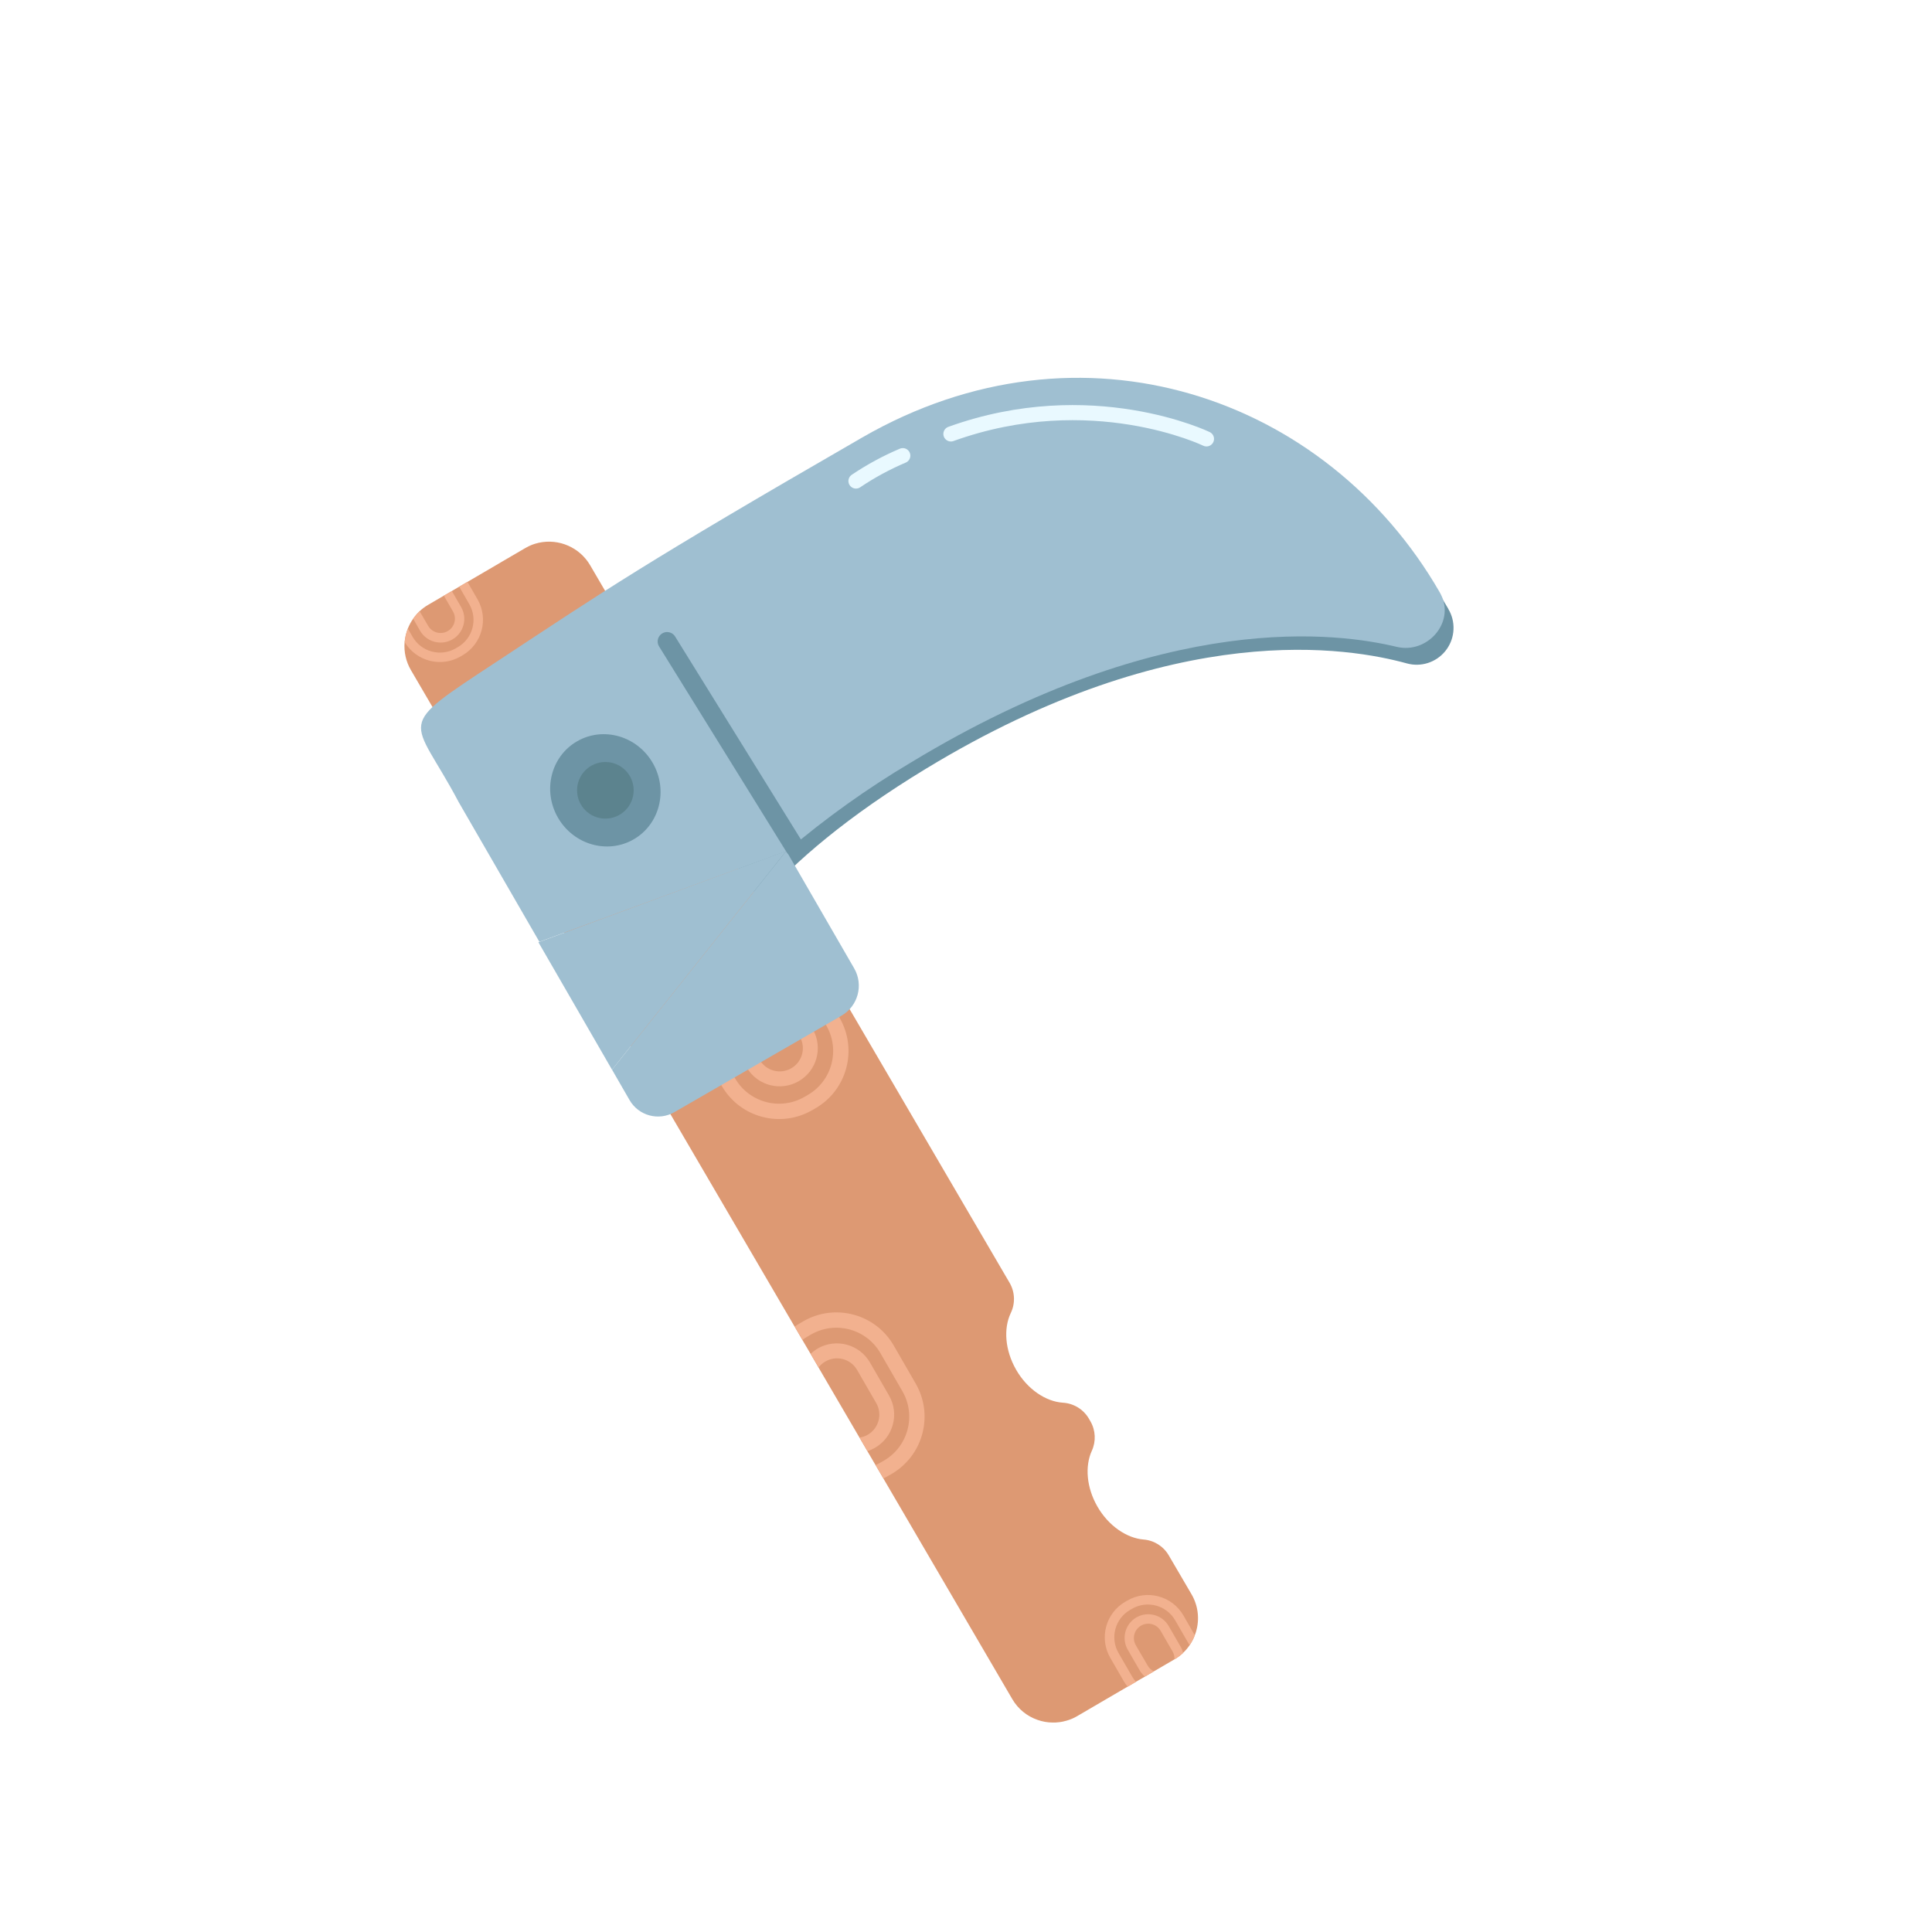
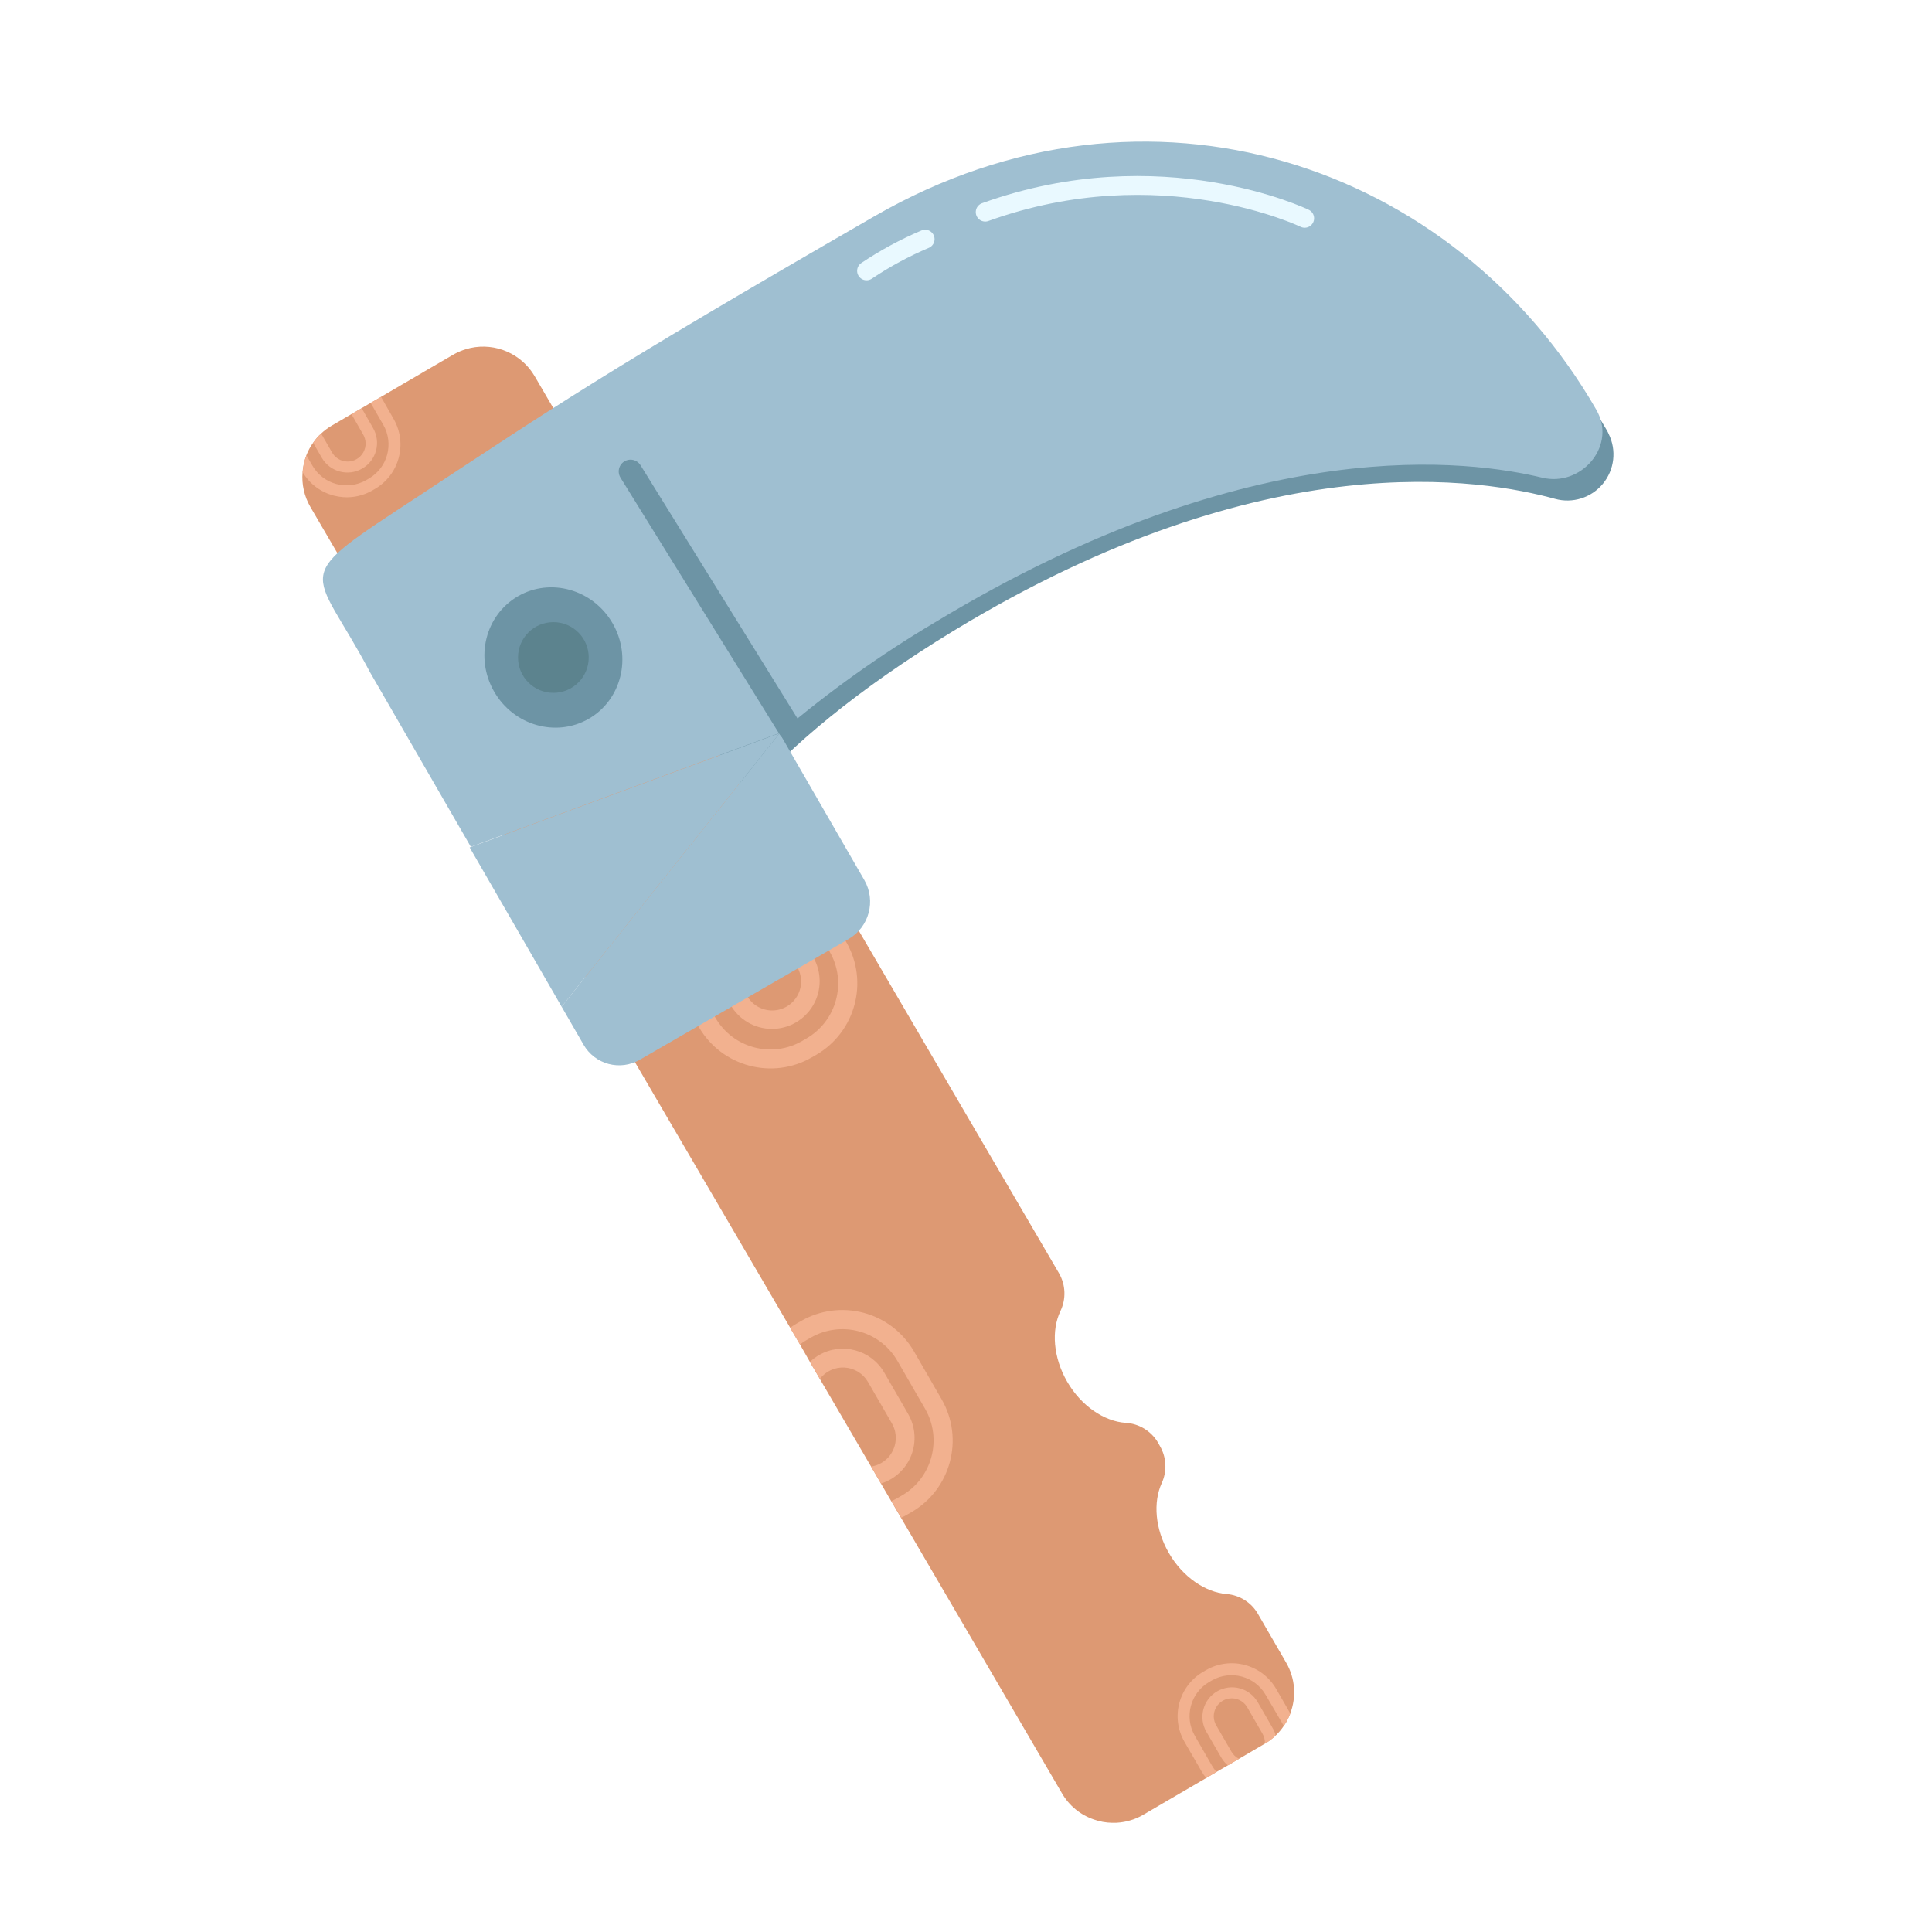
<svg xmlns="http://www.w3.org/2000/svg" viewBox="0 0 512 512">
  <defs>
-     <style>.cls-1{fill:#dd9973;}.cls-2{fill:#f2b18f;}.cls-3{fill:#6d94a5;}.cls-4{fill:#9fbfd1;}.cls-5,.cls-7{fill:none;stroke-linecap:round;stroke-linejoin:round;}.cls-5{stroke:#6d94a5;stroke-width:5px;}.cls-6{fill:#5c838e;}.cls-7{stroke:#e9f9ff;stroke-width:4px;}</style>
+     <style>.cls-1{fill:#dd9973;}.cls-2{fill:#f2b18f;}.cls-3{fill:#6d94a5;}.cls-4{fill:#9fbfd1;}.cls-5,.cls-7{fill:none;stroke-linecap:round;stroke-linejoin:round;}.cls-5{stroke:#6d94a5;stroke-width:6.25px;}.cls-6{fill:#5c838e;}.cls-7{stroke:#e9f9ff;stroke-width:5px;}</style>
  </defs>
  <g id="SICKLE">
    <g id="body">
-       <path class="cls-1" d="M315.78,422.52a12.55,12.55,0,0,1,.86,10.84,12,12,0,0,1-1.39,2.65,11.48,11.48,0,0,1-1.7,2,12.47,12.47,0,0,1-2.3,1.73l-5.46,3.19-2.37,1.39L301,445.71l-2.2,1.29-7.35,4.29-.86.51-.87.5-1.29.76-2.59,1.51-.37.22a11.8,11.8,0,0,1-2.85,1.21c-.33.1-.67.18-1,.25a9.34,9.34,0,0,1-1.06.16,10,10,0,0,1-1.55.08h-.14a12.13,12.13,0,0,1-3.87-.69,12.44,12.44,0,0,1-6.74-5.53l-34.17-58.48-2.07-3.53-2.15-3.68-2.1-3.6-10.86-18.59-2.1-3.6-2.17-3.69-2.06-3.53-101.69-174a12.57,12.57,0,0,1-1.67-7.35,13,13,0,0,1,.84-3.59,12.1,12.1,0,0,1,1.42-2.65,11.79,11.79,0,0,1,1.71-2,12.6,12.6,0,0,1,2.22-1.66l4.19-2.45,2.14-1.25,1.93-1.13,2.18-1.27,4.42-2.58,3.88-2.27.86-.51,6.15-3.59a2.68,2.68,0,0,1,.33-.18,11.77,11.77,0,0,1,2.33-1c.33-.1.66-.18,1-.26a12.65,12.65,0,0,1,13.56,5.94L267.58,340a8.55,8.55,0,0,1,.27,8c-1.93,4.07-1.54,9.81,1.44,15s7.86,8.43,12.39,8.73a8.58,8.58,0,0,1,6.85,4.16l.45.78a8.54,8.54,0,0,1,.36,7.82c-1.85,4.06-1.43,9.71,1.5,14.79s7.73,8.34,12.22,8.71a8.49,8.49,0,0,1,6.65,4.16Z" />
-       <path class="cls-2" d="M301.17,428.62a6.29,6.29,0,0,0-2.3,8.58l3.15,5.45a6.32,6.32,0,0,0,1.4,1.67l2.37-1.39a3.82,3.82,0,0,1-1.63-1.51L301,436a3.8,3.8,0,1,1,6.59-3.8l3.15,5.45a3.71,3.71,0,0,1,.5,2.13,12.47,12.47,0,0,0,2.3-1.73,5.62,5.62,0,0,0-.65-1.64l-3.15-5.45A6.28,6.28,0,0,0,301.17,428.62Z" />
-       <path class="cls-2" d="M298.78,424.15l-.56.32a10.89,10.89,0,0,0-4,14.85l3.63,6.28a10.86,10.86,0,0,0,1,1.4l2.2-1.29a7.92,7.92,0,0,1-1-1.37l-3.63-6.28a8.37,8.37,0,0,1,3.05-11.41l.56-.32a8.35,8.35,0,0,1,11.4,3.06l3.63,6.28a2.79,2.79,0,0,1,.18.34,12,12,0,0,0,1.39-2.65l-3-5.23A10.87,10.87,0,0,0,298.78,424.15Z" />
-       <path class="cls-2" d="M216.75,357.34a9.76,9.76,0,0,0-1.91,1.44l2.1,3.6a6,6,0,0,1,1.81-1.58,6.14,6.14,0,0,1,8.38,2.23l5.08,8.8a6.15,6.15,0,0,1-2.25,8.39,5.87,5.87,0,0,1-2.16.75l2.1,3.6a10.31,10.31,0,0,0,2-.9,10.14,10.14,0,0,0,3.71-13.83l-5.08-8.8A10.14,10.14,0,0,0,216.75,357.34Z" />
-       <path class="cls-2" d="M212.91,350.14l-.9.52c-.49.28-.95.58-1.4.9l2.06,3.53a10.92,10.92,0,0,1,1.37-.92l.9-.52a13.48,13.48,0,0,1,18.37,4.93l5.85,10.13a13.47,13.47,0,0,1-4.92,18.37l-.9.52a13,13,0,0,1-1.29.65l2.07,3.53c.43-.2.84-.42,1.25-.65l.9-.52a17.54,17.54,0,0,0,6.41-23.93l-5.85-10.13A17.53,17.53,0,0,0,212.91,350.14Z" />
-       <path class="cls-2" d="M196.6,260.43a10.14,10.14,0,0,0-3.7,13.83l5.08,8.8a10.12,10.12,0,0,0,17.52-10.12l-5.08-8.8A10.13,10.13,0,0,0,196.6,260.43Zm15.46,14.5a6.14,6.14,0,0,1-10.63,6.13l-5.08-8.8A6.14,6.14,0,0,1,207,266.13Z" />
-       <path class="cls-2" d="M192.75,253.23l-.9.52a17.55,17.55,0,0,0-6.41,23.92l5.85,10.13a17.54,17.54,0,0,0,23.93,6.42l.9-.52a17.54,17.54,0,0,0,6.4-23.93l-5.85-10.13A17.54,17.54,0,0,0,192.75,253.23ZM219,271.8a13.48,13.48,0,0,1-4.93,18.38l-.9.52a13.47,13.47,0,0,1-18.37-4.93L189,275.64a13.47,13.47,0,0,1,4.92-18.37l.9-.52a13.47,13.47,0,0,1,18.38,4.92Z" />
-       <path class="cls-2" d="M117.63,157.86l2.42,4.19a3.8,3.8,0,1,1-6.59,3.8L111.22,162a11.79,11.79,0,0,0-1.71,2l1.81,3.15a6.28,6.28,0,0,0,10.88-6.28l-2.43-4.2Z" />
-       <path class="cls-2" d="M121.7,155.48l2.67,4.63a8.35,8.35,0,0,1-3.06,11.4l-.55.32a8.37,8.37,0,0,1-11.41-3.05l-1.26-2.19a13,13,0,0,0-.84,3.59A10.9,10.9,0,0,0,122,174l.55-.32a10.89,10.89,0,0,0,4-14.85l-2.67-4.64Z" />
+       <path class="cls-1" d="M340.83,440.59a15.68,15.68,0,0,1,1.08,13.55,15.18,15.18,0,0,1-1.74,3.31,14.33,14.33,0,0,1-2.12,2.5,15.93,15.93,0,0,1-2.88,2.16l-6.83,4-2.95,1.74-3,1.73-2.74,1.62-9.19,5.36-1.08.63-1.08.63-1.62.95-3.23,1.89-.47.27a14.51,14.51,0,0,1-3.55,1.52,11.19,11.19,0,0,1-1.27.31c-.44.08-.87.16-1.32.21a12.6,12.6,0,0,1-1.94.09.56.56,0,0,1-.18,0,15,15,0,0,1-4.83-.87,15.51,15.51,0,0,1-8.43-6.9l-42.71-73.11-2.59-4.4-2.69-4.61-2.62-4.5-13.58-23.23-2.63-4.51L212,356.3l-2.58-4.41L82.26,134.35a15.67,15.67,0,0,1-2.08-9.18,16,16,0,0,1,1-4.5,15.22,15.22,0,0,1,1.77-3.3,14.71,14.71,0,0,1,2.14-2.47,16.12,16.12,0,0,1,2.78-2.08l5.24-3.06,2.67-1.56,2.41-1.41,2.72-1.58,5.53-3.24,4.86-2.83,1.07-.64L120.1,94l.41-.23a15.57,15.57,0,0,1,2.91-1.21c.42-.13.83-.24,1.25-.34a15.82,15.82,0,0,1,17,7.44l139,237.8a10.74,10.74,0,0,1,.35,10c-2.42,5.09-1.93,12.26,1.79,18.7s9.83,10.53,15.49,10.91a10.66,10.66,0,0,1,8.56,5.2l.56,1a10.66,10.66,0,0,1,.45,9.78c-2.31,5.07-1.78,12.13,1.88,18.49s9.66,10.42,15.27,10.89a10.57,10.57,0,0,1,8.31,5.2Z" />
+       <path class="cls-2" d="M322.57,448.21a7.86,7.86,0,0,0-2.87,10.73l3.94,6.82a7.69,7.69,0,0,0,1.75,2.08l2.95-1.74a4.73,4.73,0,0,1-2-1.89l-3.94-6.82a4.76,4.76,0,1,1,8.24-4.75l3.94,6.82a4.66,4.66,0,0,1,.62,2.65,15.93,15.93,0,0,0,2.88-2.16,7.16,7.16,0,0,0-.82-2l-3.93-6.82A7.86,7.86,0,0,0,322.57,448.21Z" />
+       <path class="cls-2" d="M319.58,442.62l-.69.4a13.62,13.62,0,0,0-5,18.57l4.54,7.85a13.58,13.58,0,0,0,1.21,1.75l2.74-1.62a10.07,10.07,0,0,1-1.22-1.7L316.64,460a10.45,10.45,0,0,1,3.82-14.26l.69-.4a10.46,10.46,0,0,1,14.26,3.82L340,457c.08.14.15.27.22.42a15.18,15.18,0,0,0,1.74-3.31l-3.77-6.54A13.61,13.61,0,0,0,319.58,442.62Z" />
+       <path class="cls-2" d="M217.05,359.11a13.09,13.09,0,0,0-2.4,1.8l2.63,4.51a7.67,7.67,0,0,1,12.74.81l6.35,11a7.68,7.68,0,0,1-2.81,10.48,7.33,7.33,0,0,1-2.7.94l2.62,4.5a12.67,12.67,0,0,0,7.2-18.41l-6.35-11A12.67,12.67,0,0,0,217.05,359.11Z" />
+       <path class="cls-2" d="M212.24,350.11l-1.13.65c-.6.35-1.18.73-1.74,1.13L212,356.3a14.4,14.4,0,0,1,1.7-1.14l1.13-.65a16.83,16.83,0,0,1,23,6.15l7.32,12.67a16.84,16.84,0,0,1-6.16,23l-1.12.65a16.27,16.27,0,0,1-1.61.82l2.59,4.4q.8-.37,1.56-.81l1.13-.65a21.92,21.92,0,0,0,8-29.91l-7.31-12.67A21.93,21.93,0,0,0,212.24,350.11Z" />
+       <path class="cls-2" d="M191.86,238a12.66,12.66,0,0,0-4.63,17.28l6.35,11a12.65,12.65,0,1,0,21.91-12.65l-6.35-11A12.66,12.66,0,0,0,191.86,238Zm19.32,18.12a7.67,7.67,0,1,1-13.28,7.67l-6.35-11a7.67,7.67,0,0,1,13.28-7.67Z" />
+       <path class="cls-2" d="M187.05,229l-1.13.65a21.93,21.93,0,0,0-8,29.9l7.31,12.66a21.92,21.92,0,0,0,29.91,8l1.13-.65a21.91,21.91,0,0,0,8-29.9L217,237A21.92,21.92,0,0,0,187.05,229Zm32.82,23.21a16.85,16.85,0,0,1-6.16,23l-1.12.65a16.84,16.84,0,0,1-23-6.15L182.31,257a16.85,16.85,0,0,1,6.15-23l1.13-.65a16.84,16.84,0,0,1,23,6.16Z" />
+       <path class="cls-2" d="M93.15,109.76l3,5.24a4.76,4.76,0,1,1-8.24,4.75l-2.8-4.85A14.71,14.71,0,0,0,83,117.37l2.27,3.93a7.85,7.85,0,0,0,13.6-7.85l-3-5.25Z" />
+       <path class="cls-2" d="M98.23,106.79l3.34,5.78a10.46,10.46,0,0,1-3.82,14.26l-.69.4a10.45,10.45,0,0,1-14.26-3.82l-1.58-2.74a16,16,0,0,0-1,4.5A13.62,13.62,0,0,0,98.63,130l.69-.4a13.61,13.61,0,0,0,5-18.56L101,105.21Z" />
    </g>
    <g id="head">
-       <path class="cls-3" d="M384.16,162a9.77,9.77,0,0,1-11.36,13.8c-14.89-4.08-61.05-12.42-127.47,27.95-20.65,12.55-34.59,24.42-43.91,35.11-22.29-34-48.65-75.81-48.65-75.81l78.86-45.53C284,87.31,352.43,107,383.76,161.25h0C383.9,161.5,384,161.76,384.16,162Z" />
-       <path class="cls-4" d="M142.94,249.59l-21.37-37c-12.27-23.25-17.76-18.92,10.65-37.63s38.13-25.48,96.24-59,123.11-11,153.08,41a7.09,7.09,0,0,1,.38.72c3.61,7.38-3.68,15.67-11.79,13.74-14.84-3.57-61-10.42-128.78,30.68a238.94,238.94,0,0,0-32.72,23.37Z" />
-       <path class="cls-4" d="M208.38,225.5l18,31.15a9.18,9.18,0,0,1-3.35,12.5l-44.31,25.58a8.7,8.7,0,0,1-11.87-3.18l-4.65-8.07Z" />
-       <polygon class="cls-4" points="162.19 283.49 142.69 249.71 208.38 225.5 162.19 283.49" />
-       <line class="cls-5" x1="176.79" y1="170" x2="210.52" y2="224.42" />
-       <ellipse class="cls-3" cx="160.43" cy="209.44" rx="14.5" ry="15" transform="translate(-83.23 108.28) rotate(-30)" />
-       <circle class="cls-6" cx="160.43" cy="209.44" r="7.5" />
-       <path class="cls-7" d="M252,115c37.28-13.44,67.73,1.31,67.73,1.31" />
-       <path class="cls-7" d="M226.84,127.48a73.78,73.78,0,0,1,12.41-6.73" />
+       <path class="cls-3" d="M426.31,115A12.22,12.22,0,0,1,412.1,132.2c-18.61-5.1-76.3-15.52-159.34,34.94C227,182.83,209.54,197.66,197.89,211c-27.87-42.54-60.81-94.76-60.81-94.76l98.56-56.91c65.43-37.77,151-13.18,190.16,54.66h0C426,114.32,426.15,114.63,426.31,115Z" />
+       <path class="cls-4" d="M124.78,224.43,98.07,178.17c-15.33-29.06-22.2-23.66,13.31-47S159,99.28,231.68,57.34,385.57,43.62,423,108.52a9.84,9.84,0,0,1,.48.91c4.51,9.22-4.61,19.59-14.74,17.17-18.55-4.46-76.2-13-161,38.35a297.75,297.75,0,0,0-40.9,29.21Z" />
+       <path class="cls-4" d="M206.59,194.31l22.48,38.94a11.47,11.47,0,0,1-4.19,15.62l-55.38,32a10.86,10.86,0,0,1-14.84-4l-5.82-10.08Z" />
+       <polygon class="cls-4" points="148.84 266.8 124.47 224.58 206.59 194.31 148.84 266.8" />
+       <line class="cls-5" x1="167.09" y1="124.94" x2="209.26" y2="192.97" />
+       <ellipse class="cls-3" cx="146.65" cy="174.24" rx="18.12" ry="18.75" transform="translate(-67.47 96.67) rotate(-30)" />
+       <circle class="cls-6" cx="146.65" cy="174.24" r="9.37" />
+       <path class="cls-7" d="M261.09,56.21c46.59-16.8,84.66,1.64,84.66,1.64" />
+       <path class="cls-7" d="M229.65,71.78a92.41,92.41,0,0,1,15.52-8.4" />
    </g>
  </g>
</svg>
